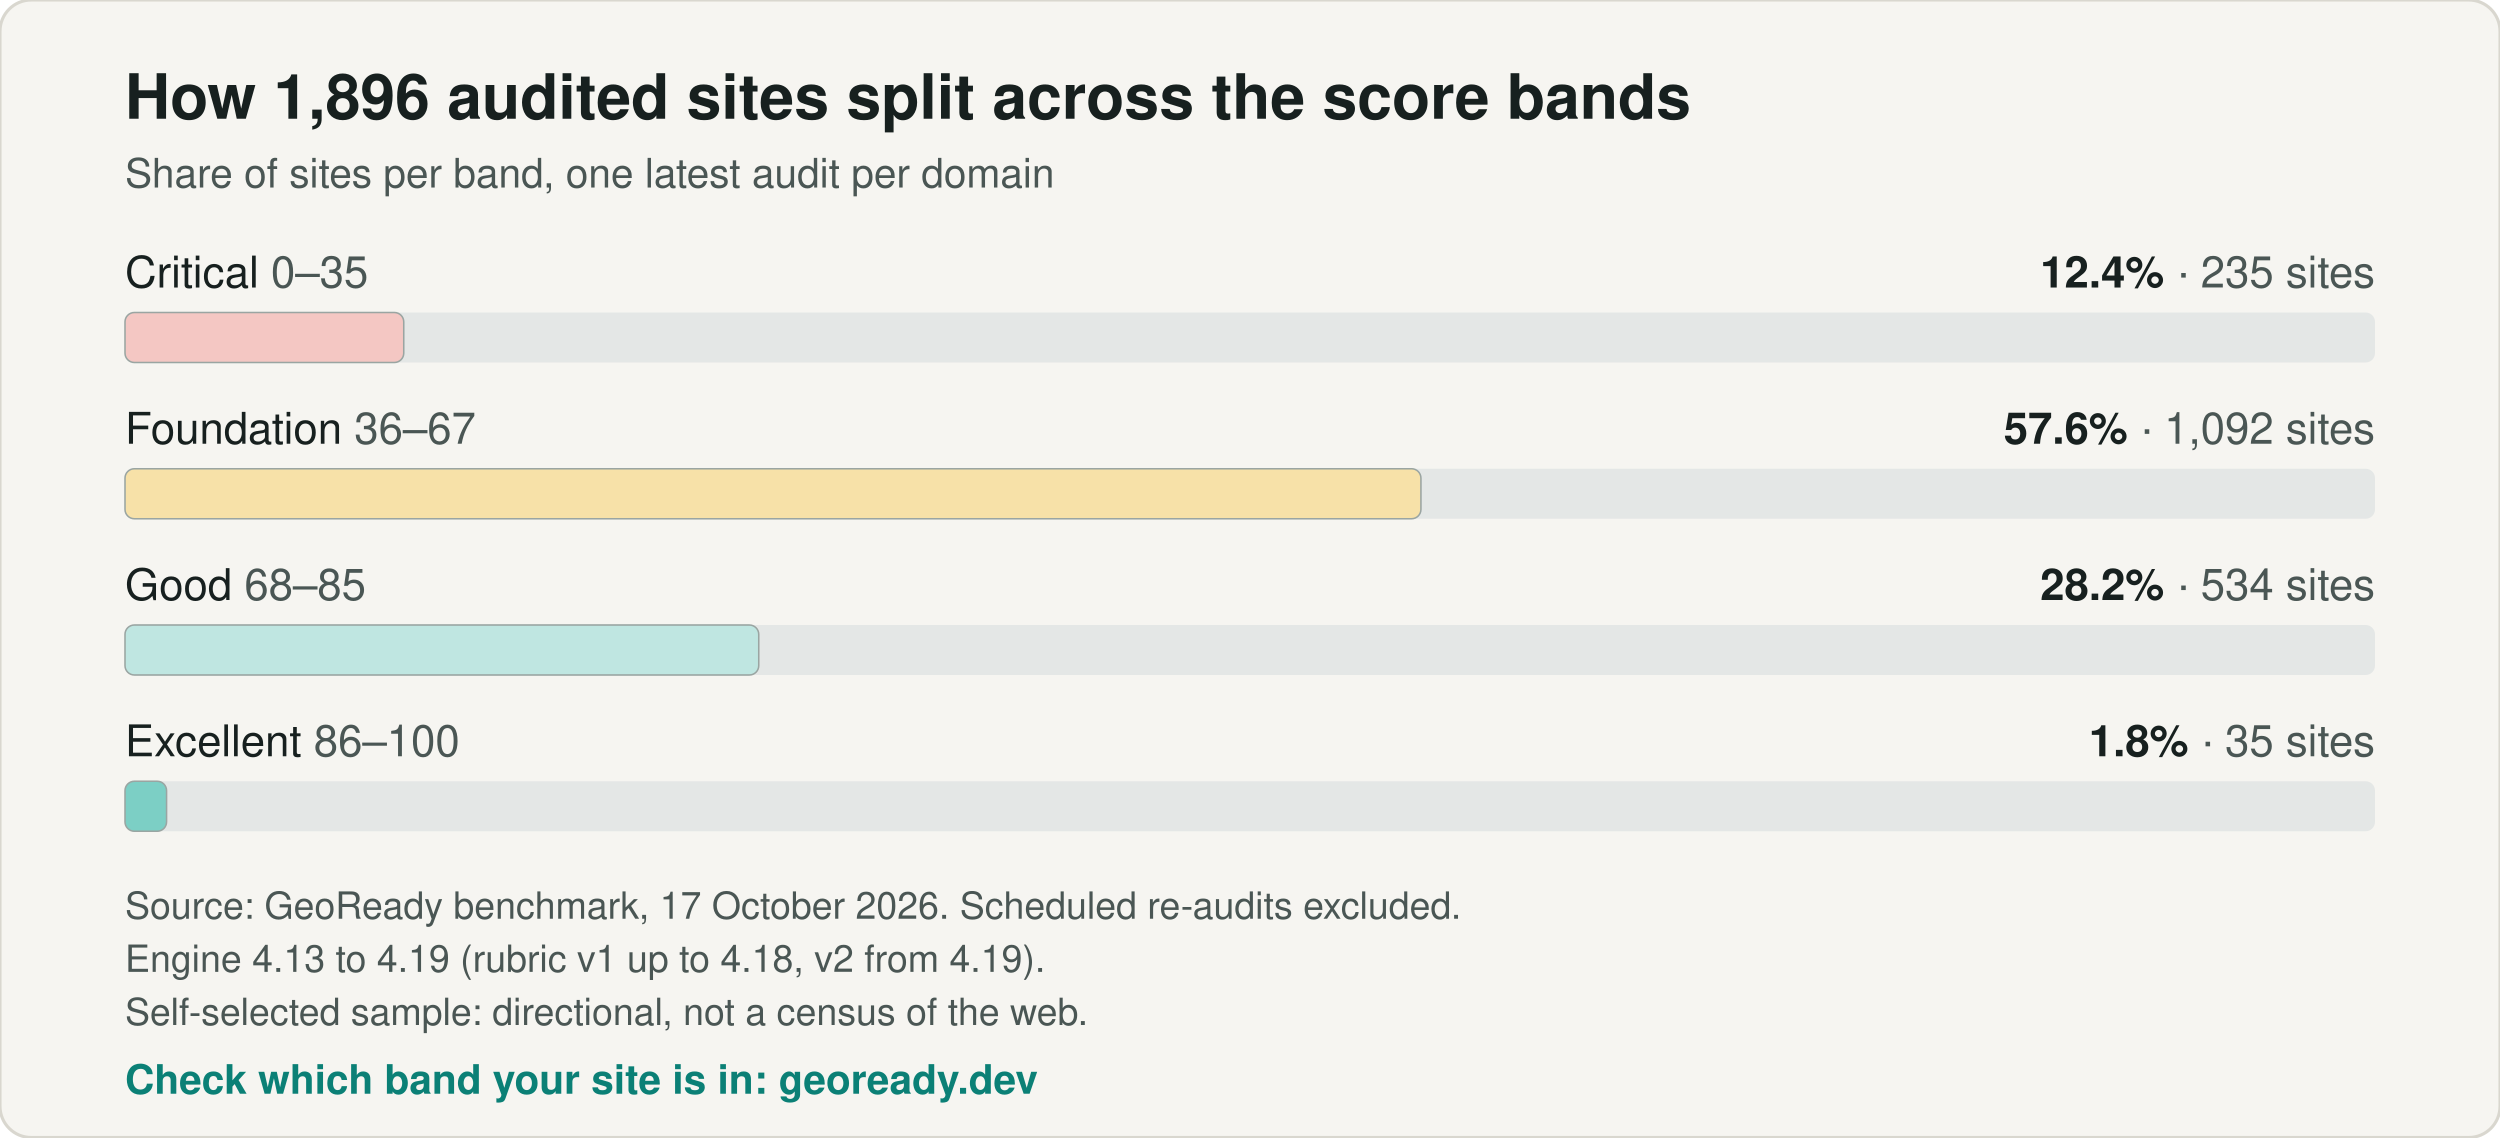
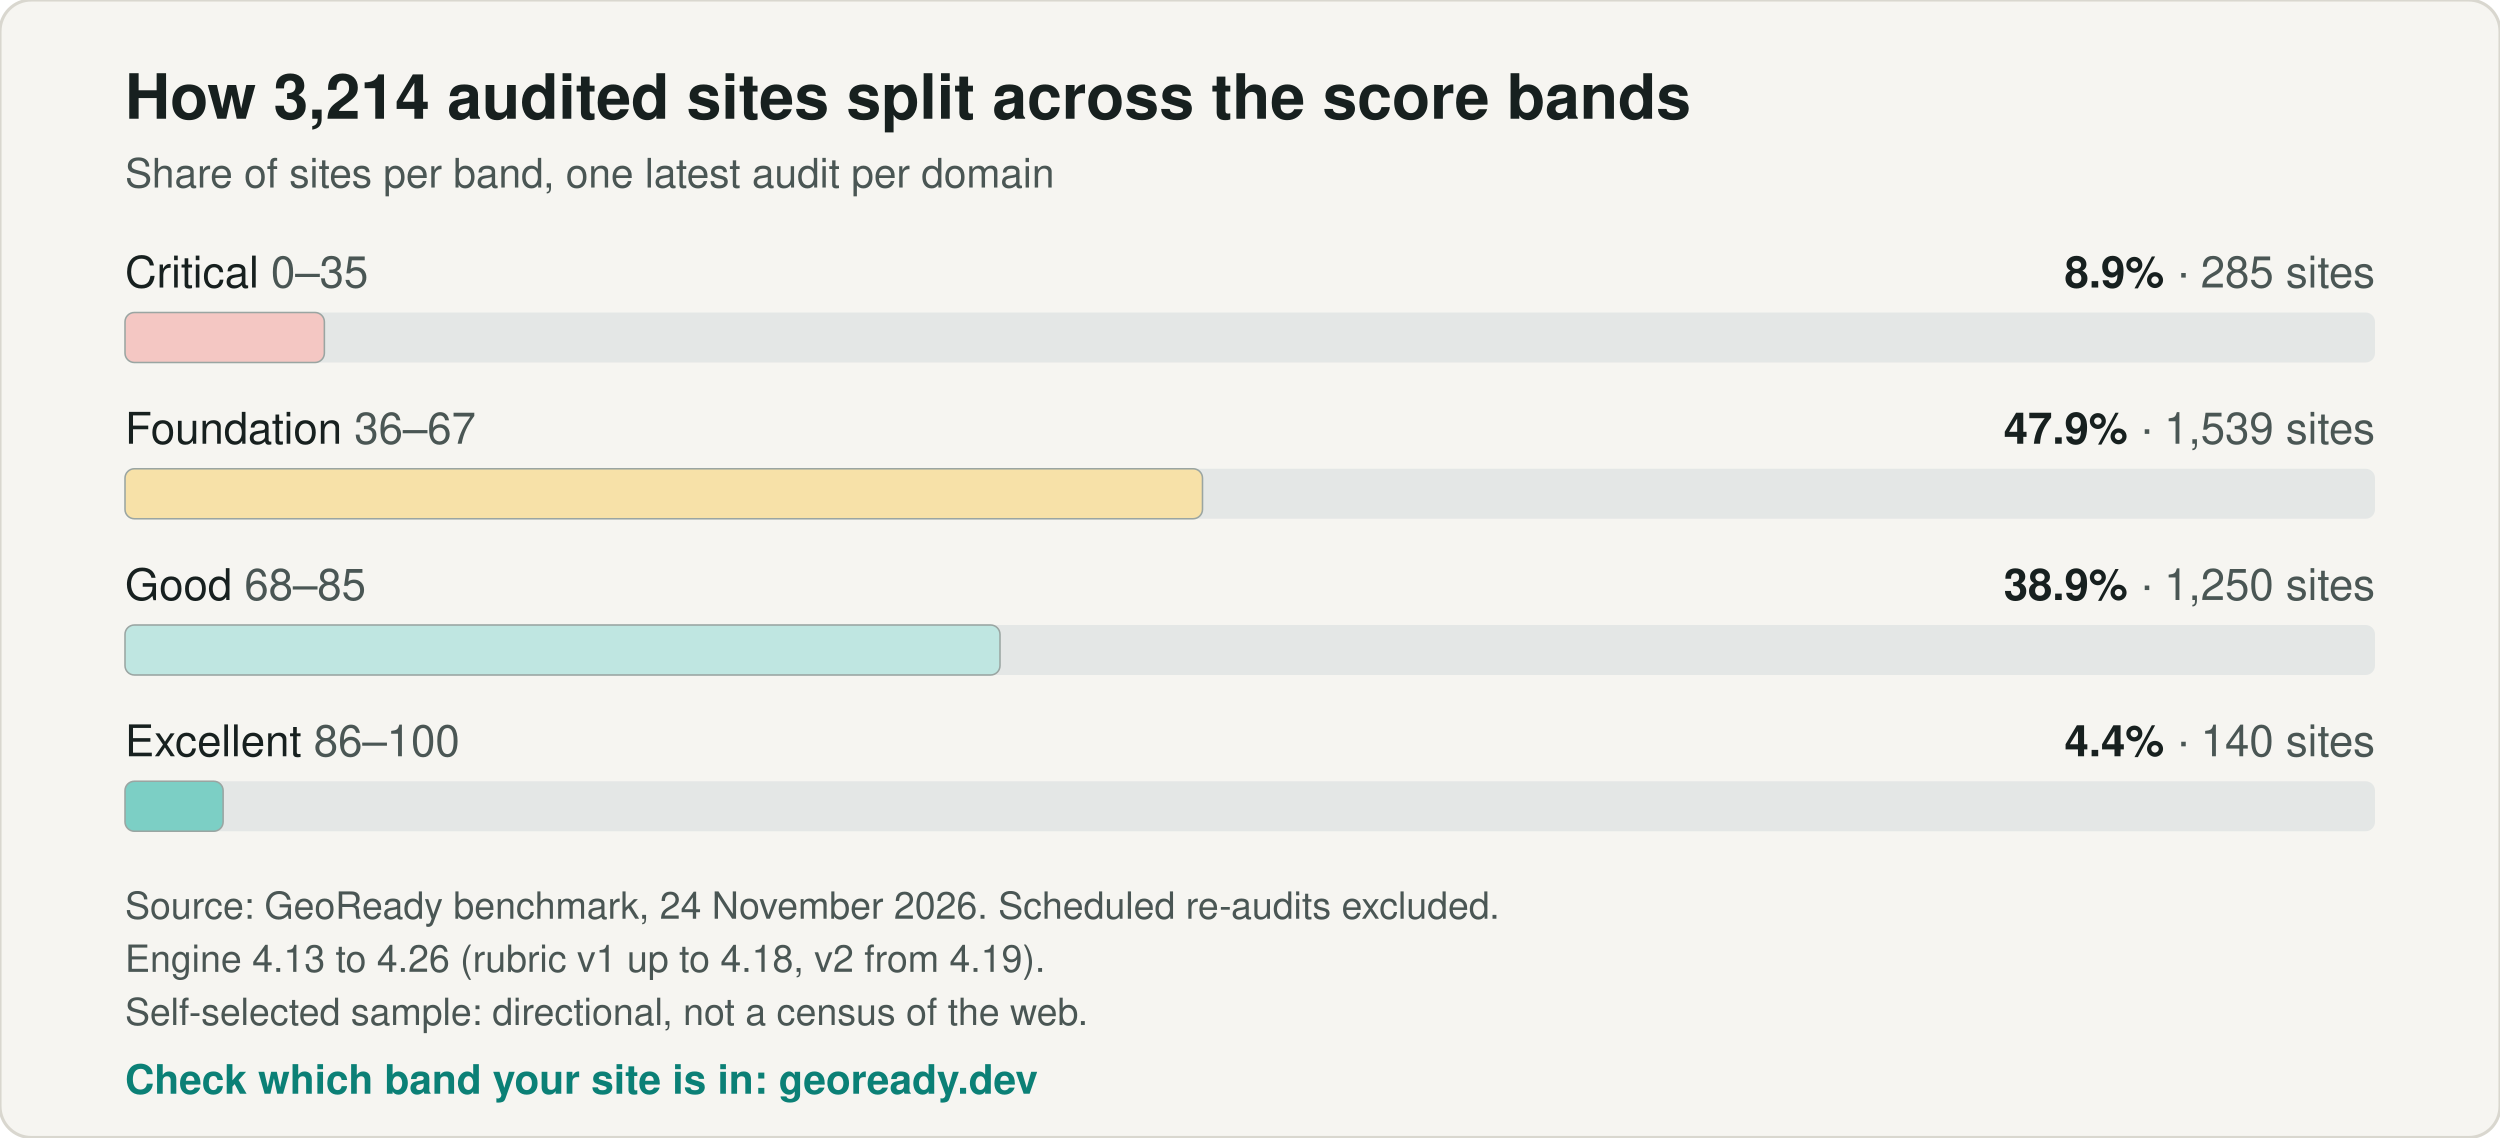
<svg xmlns="http://www.w3.org/2000/svg" viewBox="0 0 800 364" width="800" height="364" font-family="system-ui,-apple-system,'Segoe UI',Helvetica,Arial,sans-serif" role="img" aria-labelledby="t d">
  <rect width="800" height="364" rx="10" fill="#F6F5F1" stroke="#D9D7CF" />
-   <text x="40" y="38" font-size="20" font-weight="700" fill="#17201f">How 1,896 audited sites split across the score bands</text>
+   <text x="40" y="38" font-size="20" font-weight="700" fill="#17201f">How 3,214 audited sites split across the score bands</text>
  <text x="40" y="60" font-size="13" fill="#4a5654">Share of sites per band, one latest audit per domain</text>
  <text x="40" y="92" font-size="14" fill="#17201f">Critical <tspan fill="#4a5654">0–35</tspan>
  </text>
-   <text x="760" y="92" text-anchor="end" font-size="14" font-weight="700" fill="#17201f">12.4% <tspan font-weight="400" fill="#4a5654">· 235 sites</tspan>
+   <text x="760" y="92" text-anchor="end" font-size="14" font-weight="700" fill="#17201f">8.9% <tspan font-weight="400" fill="#4a5654">· 285 sites</tspan>
  </text>
  <rect x="40" y="100" width="720" height="16" rx="3" fill="#E4E7E6" />
-   <rect x="40" y="100" width="89.2" height="16" rx="3" fill="#F4C7C3" stroke="#9aa5a2" stroke-width="0.5" />
+   <rect x="40" y="100" width="63.8" height="16" rx="3" fill="#F4C7C3" stroke="#9aa5a2" stroke-width="0.5" />
  <text x="40" y="142" font-size="14" fill="#17201f">Foundation <tspan fill="#4a5654">36–67</tspan>
  </text>
-   <text x="760" y="142" text-anchor="end" font-size="14" font-weight="700" fill="#17201f">57.6% <tspan font-weight="400" fill="#4a5654">· 1,092 sites</tspan>
+   <text x="760" y="142" text-anchor="end" font-size="14" font-weight="700" fill="#17201f">47.9% <tspan font-weight="400" fill="#4a5654">· 1,539 sites</tspan>
  </text>
  <rect x="40" y="150" width="720" height="16" rx="3" fill="#E4E7E6" />
-   <rect x="40" y="150" width="414.7" height="16" rx="3" fill="#F7E1A8" stroke="#9aa5a2" stroke-width="0.5" />
+   <rect x="40" y="150" width="344.8" height="16" rx="3" fill="#F7E1A8" stroke="#9aa5a2" stroke-width="0.5" />
  <text x="40" y="192" font-size="14" fill="#17201f">Good <tspan fill="#4a5654">68–85</tspan>
  </text>
-   <text x="760" y="192" text-anchor="end" font-size="14" font-weight="700" fill="#17201f">28.2% <tspan font-weight="400" fill="#4a5654">· 534 sites</tspan>
+   <text x="760" y="192" text-anchor="end" font-size="14" font-weight="700" fill="#17201f">38.9% <tspan font-weight="400" fill="#4a5654">· 1,250 sites</tspan>
  </text>
  <rect x="40" y="200" width="720" height="16" rx="3" fill="#E4E7E6" />
-   <rect x="40" y="200" width="202.8" height="16" rx="3" fill="#BFE6E1" stroke="#9aa5a2" stroke-width="0.5" />
+   <rect x="40" y="200" width="280.0" height="16" rx="3" fill="#BFE6E1" stroke="#9aa5a2" stroke-width="0.5" />
  <text x="40" y="242" font-size="14" fill="#17201f">Excellent <tspan fill="#4a5654">86–100</tspan>
  </text>
-   <text x="760" y="242" text-anchor="end" font-size="14" font-weight="700" fill="#17201f">1.8% <tspan font-weight="400" fill="#4a5654">· 35 sites</tspan>
+   <text x="760" y="242" text-anchor="end" font-size="14" font-weight="700" fill="#17201f">4.4% <tspan font-weight="400" fill="#4a5654">· 140 sites</tspan>
  </text>
  <rect x="40" y="250" width="720" height="16" rx="3" fill="#E4E7E6" />
-   <rect x="40" y="250" width="13.3" height="16" rx="3" fill="#7CCFC5" stroke="#9aa5a2" stroke-width="0.5" />
-   <text x="40" y="294" font-size="12" fill="#4a5654">Source: GeoReady benchmark, 17 October 2026. Scheduled re-audits excluded.</text>
-   <text x="40" y="311" font-size="12" fill="#4a5654">Engine 4.13 to 4.19 (rubric v1 up to 4.18, v2 from 4.19).</text>
+   <rect x="40" y="250" width="31.4" height="16" rx="3" fill="#7CCFC5" stroke="#9aa5a2" stroke-width="0.5" />
+   <text x="40" y="294" font-size="12" fill="#4a5654">Source: GeoReady benchmark, 24 November 2026. Scheduled re-audits excluded.</text>
+   <text x="40" y="311" font-size="12" fill="#4a5654">Engine 4.13 to 4.26 (rubric v1 up to 4.18, v2 from 4.19).</text>
  <text x="40" y="328" font-size="12" fill="#4a5654">Self-selected sample: directional, not a census of the web.</text>
  <text x="40" y="350" font-size="13" font-weight="700" fill="#0B8076">Check which band your site is in: geoready.dev</text>
</svg>
